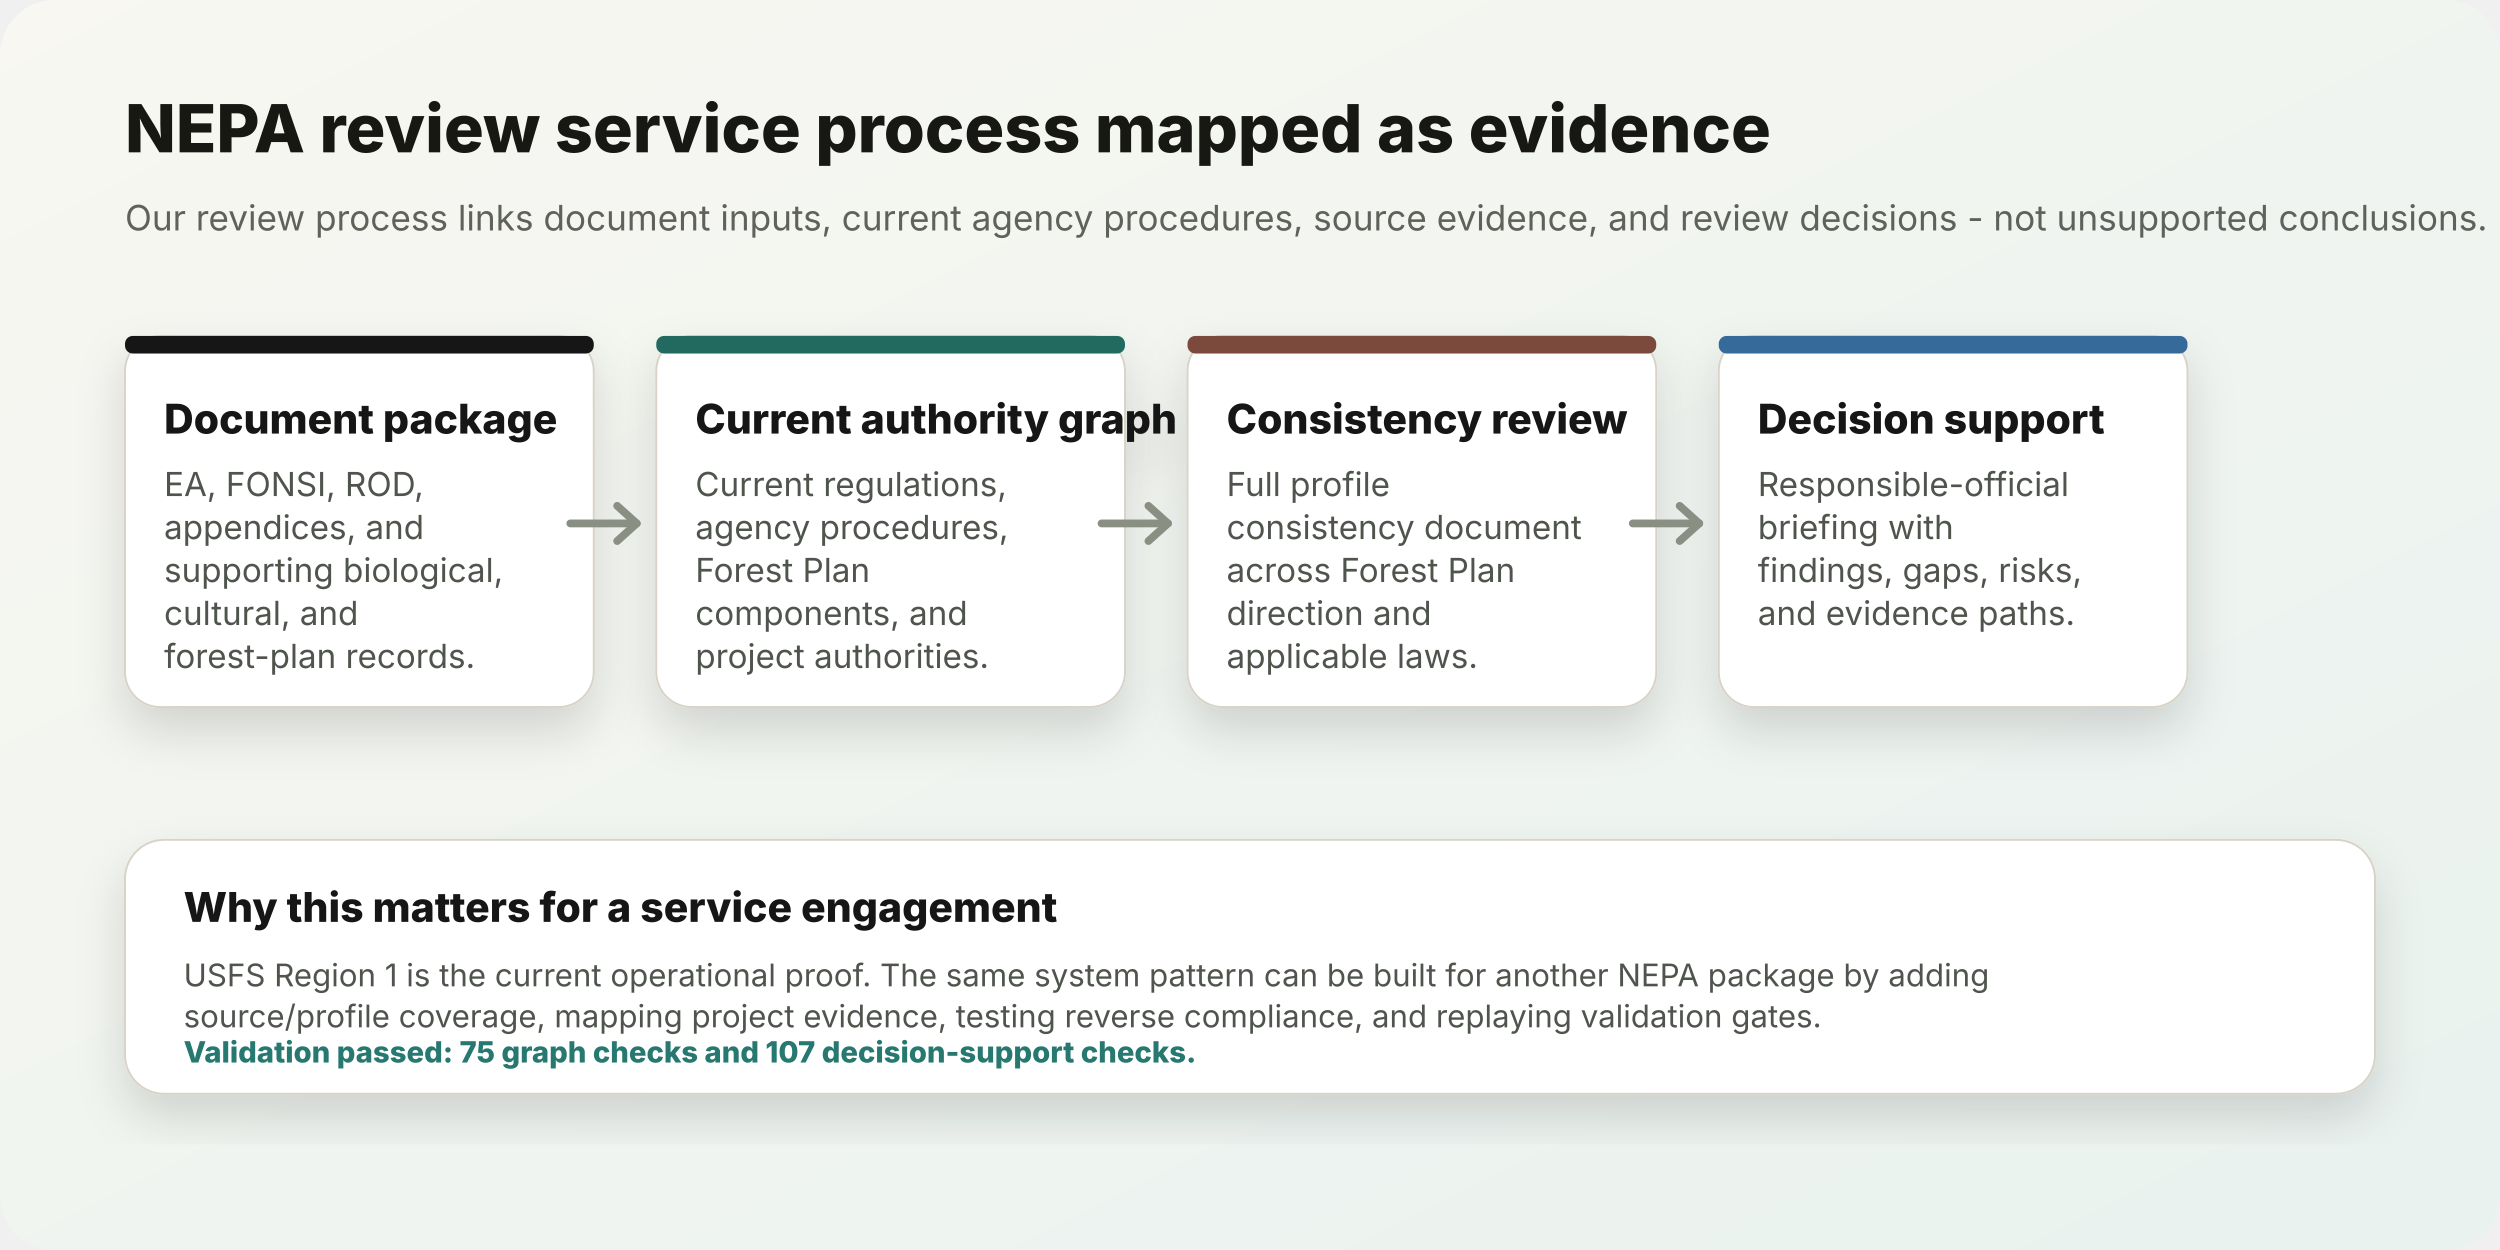
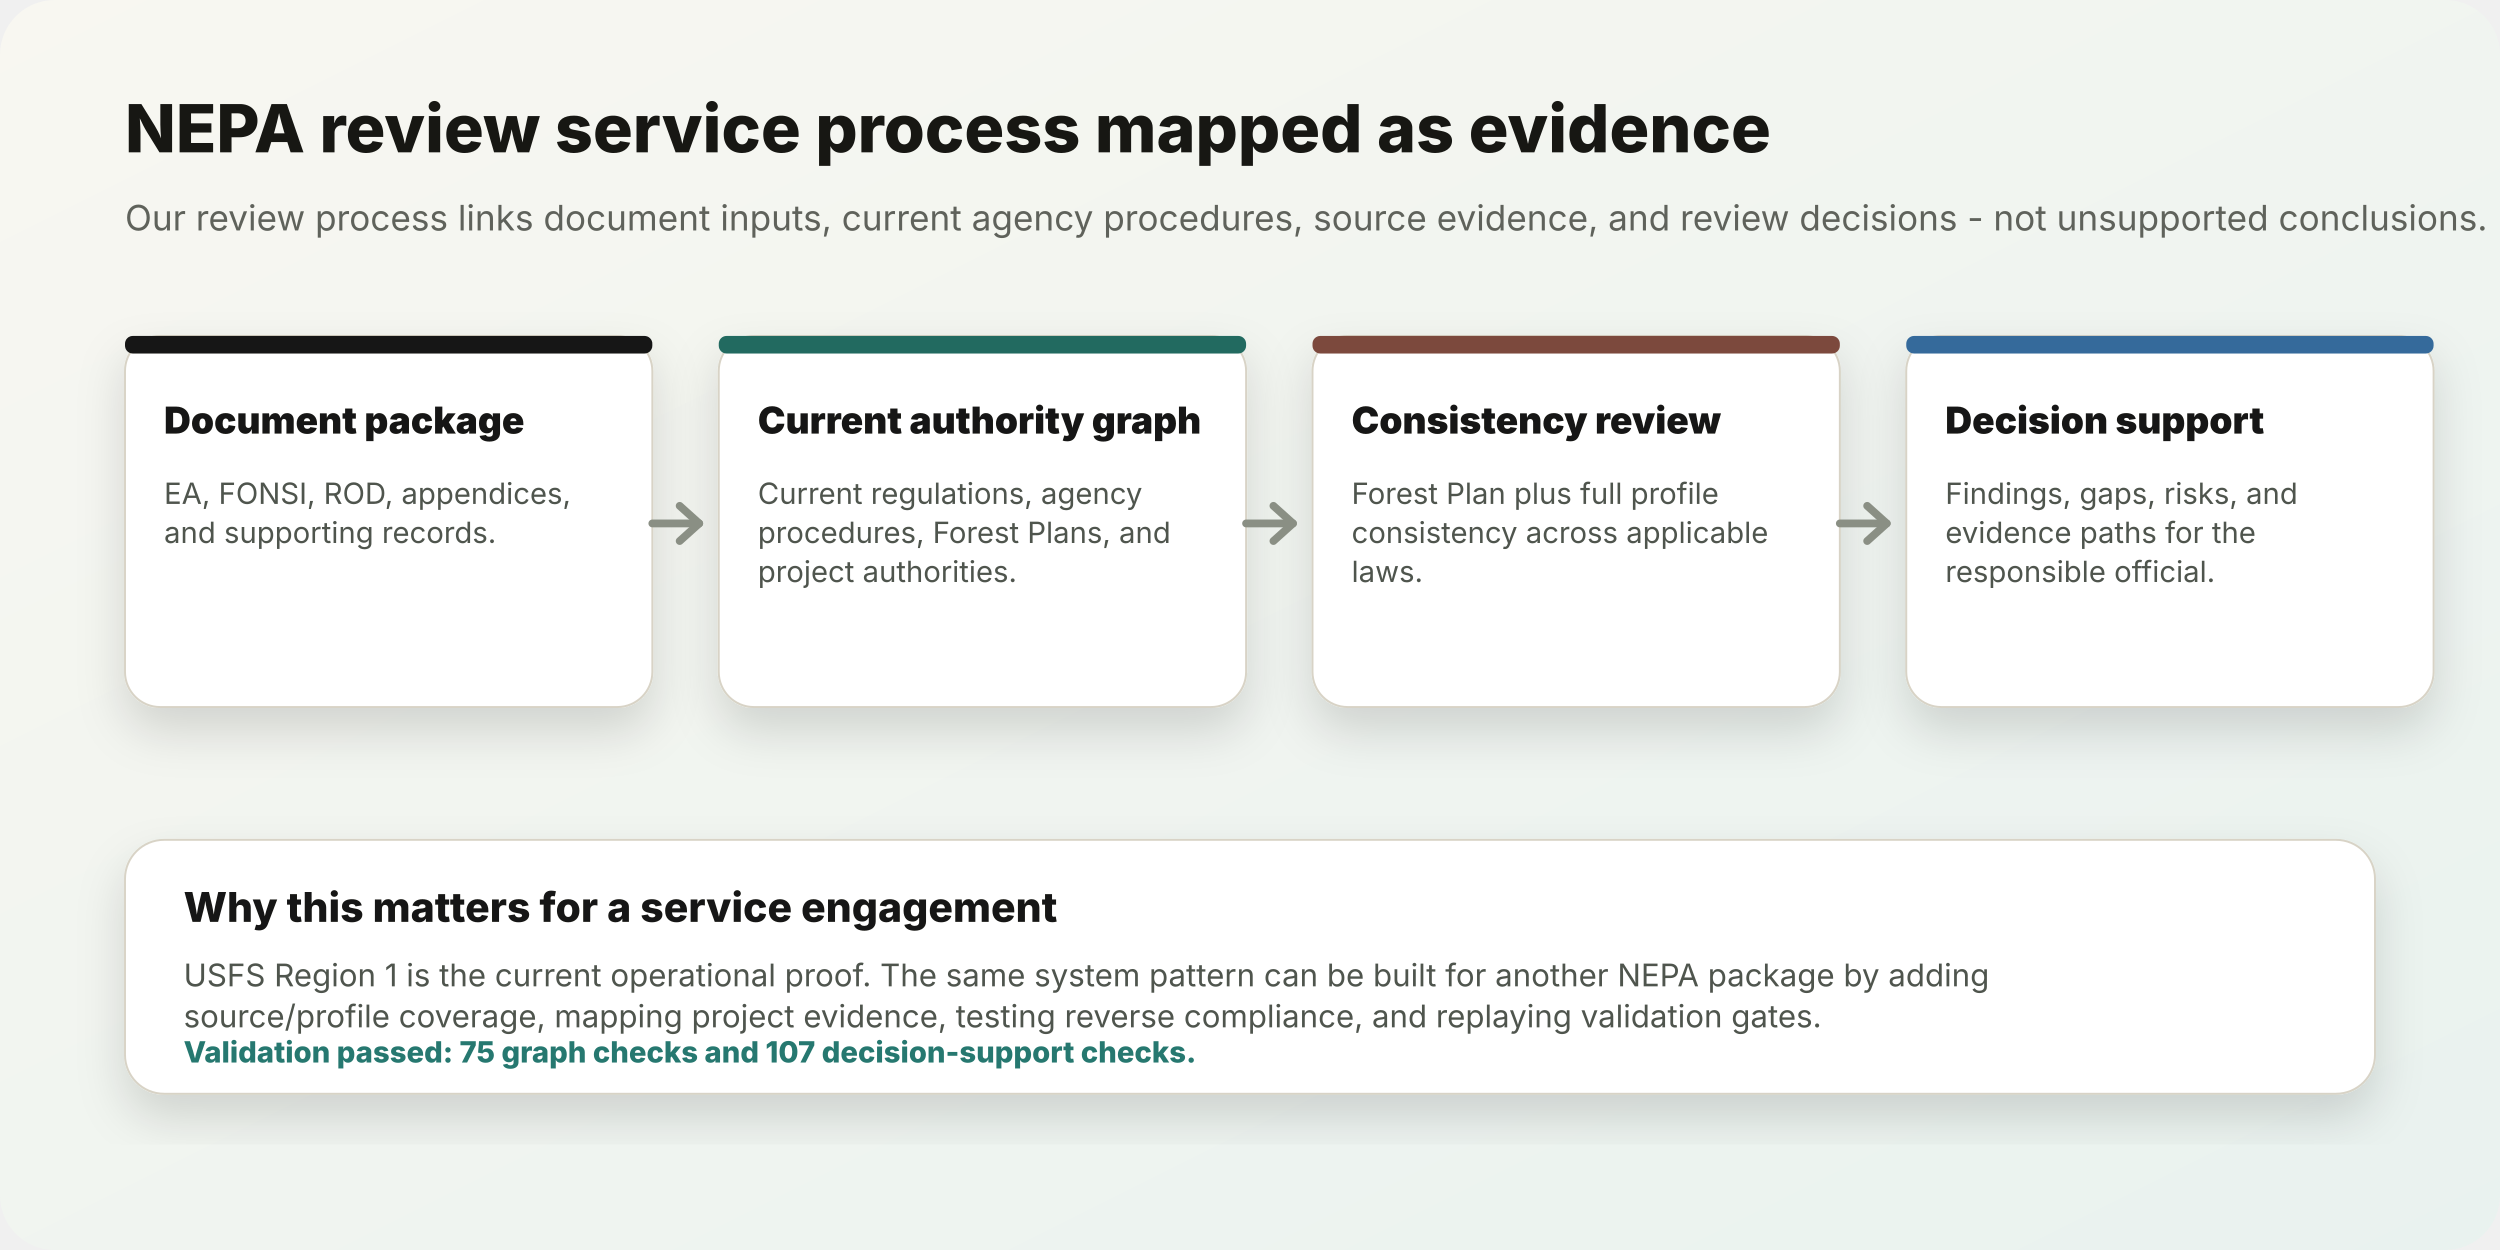
<svg xmlns="http://www.w3.org/2000/svg" width="1280" height="640" viewBox="0 0 1280 640" role="img" aria-label="NEPA review service process represented by the graph">
  <defs>
    <linearGradient id="bg" x1="0" x2="1" y1="0" y2="1">
      <stop offset="0" stop-color="#f8f7f1" />
      <stop offset="1" stop-color="#e9f2ef" />
    </linearGradient>
    <filter id="shadow" x="-20%" y="-20%" width="140%" height="140%">
      <feDropShadow dx="0" dy="12" stdDeviation="12" flood-color="#141713" flood-opacity="0.14" />
    </filter>
  </defs>
  <rect width="1280" height="640" rx="28" fill="url(#bg)" />
  <text x="64" y="78" font-family="Inter, Arial, sans-serif" font-size="34" font-weight="800" fill="#171713">NEPA review service process mapped as evidence</text>
  <text x="64" y="118" font-family="Inter, Arial, sans-serif" font-size="18" fill="#5f625b">Our review process links document inputs, current agency procedures, source evidence, and review decisions - not unsupported conclusions.</text>
  <g transform="translate(64 172)" filter="url(#shadow)">
-     <rect width="240" height="190" rx="18" fill="#ffffff" stroke="#d8d3c6" />
-     <rect width="240" height="9" rx="4" fill="#171713" />
-     <text x="20" y="50" font-family="Inter, Arial, sans-serif" font-size="21" font-weight="800" fill="#171713">Document package</text>
-     <text x="20" y="82" text-anchor="start" font-family="Inter, Arial, sans-serif" font-size="17" fill="#4f554e">EA, FONSI, ROD,</text>
-     <text x="20" y="104" text-anchor="start" font-family="Inter, Arial, sans-serif" font-size="17" fill="#4f554e">appendices, and</text>
-     <text x="20" y="126" text-anchor="start" font-family="Inter, Arial, sans-serif" font-size="17" fill="#4f554e">supporting biological,</text>
-     <text x="20" y="148" text-anchor="start" font-family="Inter, Arial, sans-serif" font-size="17" fill="#4f554e">cultural, and</text>
-     <text x="20" y="170" text-anchor="start" font-family="Inter, Arial, sans-serif" font-size="17" fill="#4f554e">forest-plan records.</text>
+     <rect width="270" height="190" rx="18" fill="#ffffff" stroke="#d8d3c6" />
+     <rect width="270" height="9" rx="4" fill="#171713" />
+     <text x="20" y="50" text-anchor="start" font-family="Inter, Arial, sans-serif" font-size="19" font-weight="850" fill="#171713">Document package</text>
+     <text x="20" y="86" text-anchor="start" font-family="Inter, Arial, sans-serif" font-size="15" fill="#4f554e">EA, FONSI, ROD, appendices,</text>
+     <text x="20" y="106" text-anchor="start" font-family="Inter, Arial, sans-serif" font-size="15" fill="#4f554e">and supporting records.</text>
  </g>
-   <g transform="translate(336 172)" filter="url(#shadow)">
-     <rect width="240" height="190" rx="18" fill="#ffffff" stroke="#d8d3c6" />
-     <rect width="240" height="9" rx="4" fill="#216a60" />
-     <text x="20" y="50" font-family="Inter, Arial, sans-serif" font-size="21" font-weight="800" fill="#171713">Current authority graph</text>
-     <text x="20" y="82" text-anchor="start" font-family="Inter, Arial, sans-serif" font-size="17" fill="#4f554e">Current regulations,</text>
-     <text x="20" y="104" text-anchor="start" font-family="Inter, Arial, sans-serif" font-size="17" fill="#4f554e">agency procedures,</text>
-     <text x="20" y="126" text-anchor="start" font-family="Inter, Arial, sans-serif" font-size="17" fill="#4f554e">Forest Plan</text>
-     <text x="20" y="148" text-anchor="start" font-family="Inter, Arial, sans-serif" font-size="17" fill="#4f554e">components, and</text>
-     <text x="20" y="170" text-anchor="start" font-family="Inter, Arial, sans-serif" font-size="17" fill="#4f554e">project authorities.</text>
+   <g transform="translate(368 172)" filter="url(#shadow)">
+     <rect width="270" height="190" rx="18" fill="#ffffff" stroke="#d8d3c6" />
+     <rect width="270" height="9" rx="4" fill="#216a60" />
+     <text x="20" y="50" text-anchor="start" font-family="Inter, Arial, sans-serif" font-size="19" font-weight="850" fill="#171713">Current authority graph</text>
+     <text x="20" y="86" text-anchor="start" font-family="Inter, Arial, sans-serif" font-size="15" fill="#4f554e">Current regulations, agency</text>
+     <text x="20" y="106" text-anchor="start" font-family="Inter, Arial, sans-serif" font-size="15" fill="#4f554e">procedures, Forest Plans, and</text>
+     <text x="20" y="126" text-anchor="start" font-family="Inter, Arial, sans-serif" font-size="15" fill="#4f554e">project authorities.</text>
  </g>
-   <g transform="translate(608 172)" filter="url(#shadow)">
-     <rect width="240" height="190" rx="18" fill="#ffffff" stroke="#d8d3c6" />
-     <rect width="240" height="9" rx="4" fill="#7c493c" />
-     <text x="20" y="50" font-family="Inter, Arial, sans-serif" font-size="21" font-weight="800" fill="#171713">Consistency review</text>
-     <text x="20" y="82" text-anchor="start" font-family="Inter, Arial, sans-serif" font-size="17" fill="#4f554e">Full profile</text>
-     <text x="20" y="104" text-anchor="start" font-family="Inter, Arial, sans-serif" font-size="17" fill="#4f554e">consistency document</text>
-     <text x="20" y="126" text-anchor="start" font-family="Inter, Arial, sans-serif" font-size="17" fill="#4f554e">across Forest Plan</text>
-     <text x="20" y="148" text-anchor="start" font-family="Inter, Arial, sans-serif" font-size="17" fill="#4f554e">direction and</text>
-     <text x="20" y="170" text-anchor="start" font-family="Inter, Arial, sans-serif" font-size="17" fill="#4f554e">applicable laws.</text>
+   <g transform="translate(672 172)" filter="url(#shadow)">
+     <rect width="270" height="190" rx="18" fill="#ffffff" stroke="#d8d3c6" />
+     <rect width="270" height="9" rx="4" fill="#7c493c" />
+     <text x="20" y="50" text-anchor="start" font-family="Inter, Arial, sans-serif" font-size="19" font-weight="850" fill="#171713">Consistency review</text>
+     <text x="20" y="86" text-anchor="start" font-family="Inter, Arial, sans-serif" font-size="15" fill="#4f554e">Forest Plan plus full profile</text>
+     <text x="20" y="106" text-anchor="start" font-family="Inter, Arial, sans-serif" font-size="15" fill="#4f554e">consistency across applicable</text>
+     <text x="20" y="126" text-anchor="start" font-family="Inter, Arial, sans-serif" font-size="15" fill="#4f554e">laws.</text>
  </g>
-   <g transform="translate(880 172)" filter="url(#shadow)">
-     <rect width="240" height="190" rx="18" fill="#ffffff" stroke="#d8d3c6" />
-     <rect width="240" height="9" rx="4" fill="#356a9b" />
-     <text x="20" y="50" font-family="Inter, Arial, sans-serif" font-size="21" font-weight="800" fill="#171713">Decision support</text>
-     <text x="20" y="82" text-anchor="start" font-family="Inter, Arial, sans-serif" font-size="17" fill="#4f554e">Responsible-official</text>
-     <text x="20" y="104" text-anchor="start" font-family="Inter, Arial, sans-serif" font-size="17" fill="#4f554e">briefing with</text>
-     <text x="20" y="126" text-anchor="start" font-family="Inter, Arial, sans-serif" font-size="17" fill="#4f554e">findings, gaps, risks,</text>
-     <text x="20" y="148" text-anchor="start" font-family="Inter, Arial, sans-serif" font-size="17" fill="#4f554e">and evidence paths.</text>
+   <g transform="translate(976 172)" filter="url(#shadow)">
+     <rect width="270" height="190" rx="18" fill="#ffffff" stroke="#d8d3c6" />
+     <rect width="270" height="9" rx="4" fill="#356a9b" />
+     <text x="20" y="50" text-anchor="start" font-family="Inter, Arial, sans-serif" font-size="19" font-weight="850" fill="#171713">Decision support</text>
+     <text x="20" y="86" text-anchor="start" font-family="Inter, Arial, sans-serif" font-size="15" fill="#4f554e">Findings, gaps, risks, and</text>
+     <text x="20" y="106" text-anchor="start" font-family="Inter, Arial, sans-serif" font-size="15" fill="#4f554e">evidence paths for the</text>
+     <text x="20" y="126" text-anchor="start" font-family="Inter, Arial, sans-serif" font-size="15" fill="#4f554e">responsible official.</text>
  </g>
-   <path d="M 292 268 L 326 268" stroke="#8a8f84" stroke-width="4" stroke-linecap="round" />
-   <path d="M 316 259 L 326 268 L 316 277" fill="none" stroke="#8a8f84" stroke-width="4" stroke-linecap="round" stroke-linejoin="round" />
-   <path d="M 564 268 L 598 268" stroke="#8a8f84" stroke-width="4" stroke-linecap="round" />
-   <path d="M 588 259 L 598 268 L 588 277" fill="none" stroke="#8a8f84" stroke-width="4" stroke-linecap="round" stroke-linejoin="round" />
-   <path d="M 836 268 L 870 268" stroke="#8a8f84" stroke-width="4" stroke-linecap="round" />
-   <path d="M 860 259 L 870 268 L 860 277" fill="none" stroke="#8a8f84" stroke-width="4" stroke-linecap="round" stroke-linejoin="round" />
+   <path d="M 334 268 L 358 268" stroke="#8a8f84" stroke-width="4" stroke-linecap="round" />
+   <path d="M 348 259 L 358 268 L 348 277" fill="none" stroke="#8a8f84" stroke-width="4" stroke-linecap="round" stroke-linejoin="round" />
+   <path d="M 638 268 L 662 268" stroke="#8a8f84" stroke-width="4" stroke-linecap="round" />
+   <path d="M 652 259 L 662 268 L 652 277" fill="none" stroke="#8a8f84" stroke-width="4" stroke-linecap="round" stroke-linejoin="round" />
+   <path d="M 942 268 L 966 268" stroke="#8a8f84" stroke-width="4" stroke-linecap="round" />
+   <path d="M 956 259 L 966 268 L 956 277" fill="none" stroke="#8a8f84" stroke-width="4" stroke-linecap="round" stroke-linejoin="round" />
  <g transform="translate(64 430)" filter="url(#shadow)">
    <rect width="1152" height="130" rx="20" fill="#ffffff" stroke="#d8d3c6" />
    <text x="30" y="42" font-family="Inter, Arial, sans-serif" font-size="21" font-weight="800" fill="#171713">Why this matters for a service engagement</text>
    <text x="30" y="75" text-anchor="start" font-family="Inter, Arial, sans-serif" font-size="16" fill="#4f554e">USFS Region 1 is the current operational proof. The same system pattern can be built for another NEPA package by adding</text>
    <text x="30" y="96" text-anchor="start" font-family="Inter, Arial, sans-serif" font-size="16" fill="#4f554e">source/profile coverage, mapping project evidence, testing reverse compliance, and replaying validation gates.</text>
    <text x="30" y="114" font-family="Inter, Arial, sans-serif" font-size="15" fill="#26786f" font-weight="800">Validation passed: 75 graph checks and 107 decision-support checks.</text>
  </g>
</svg>
